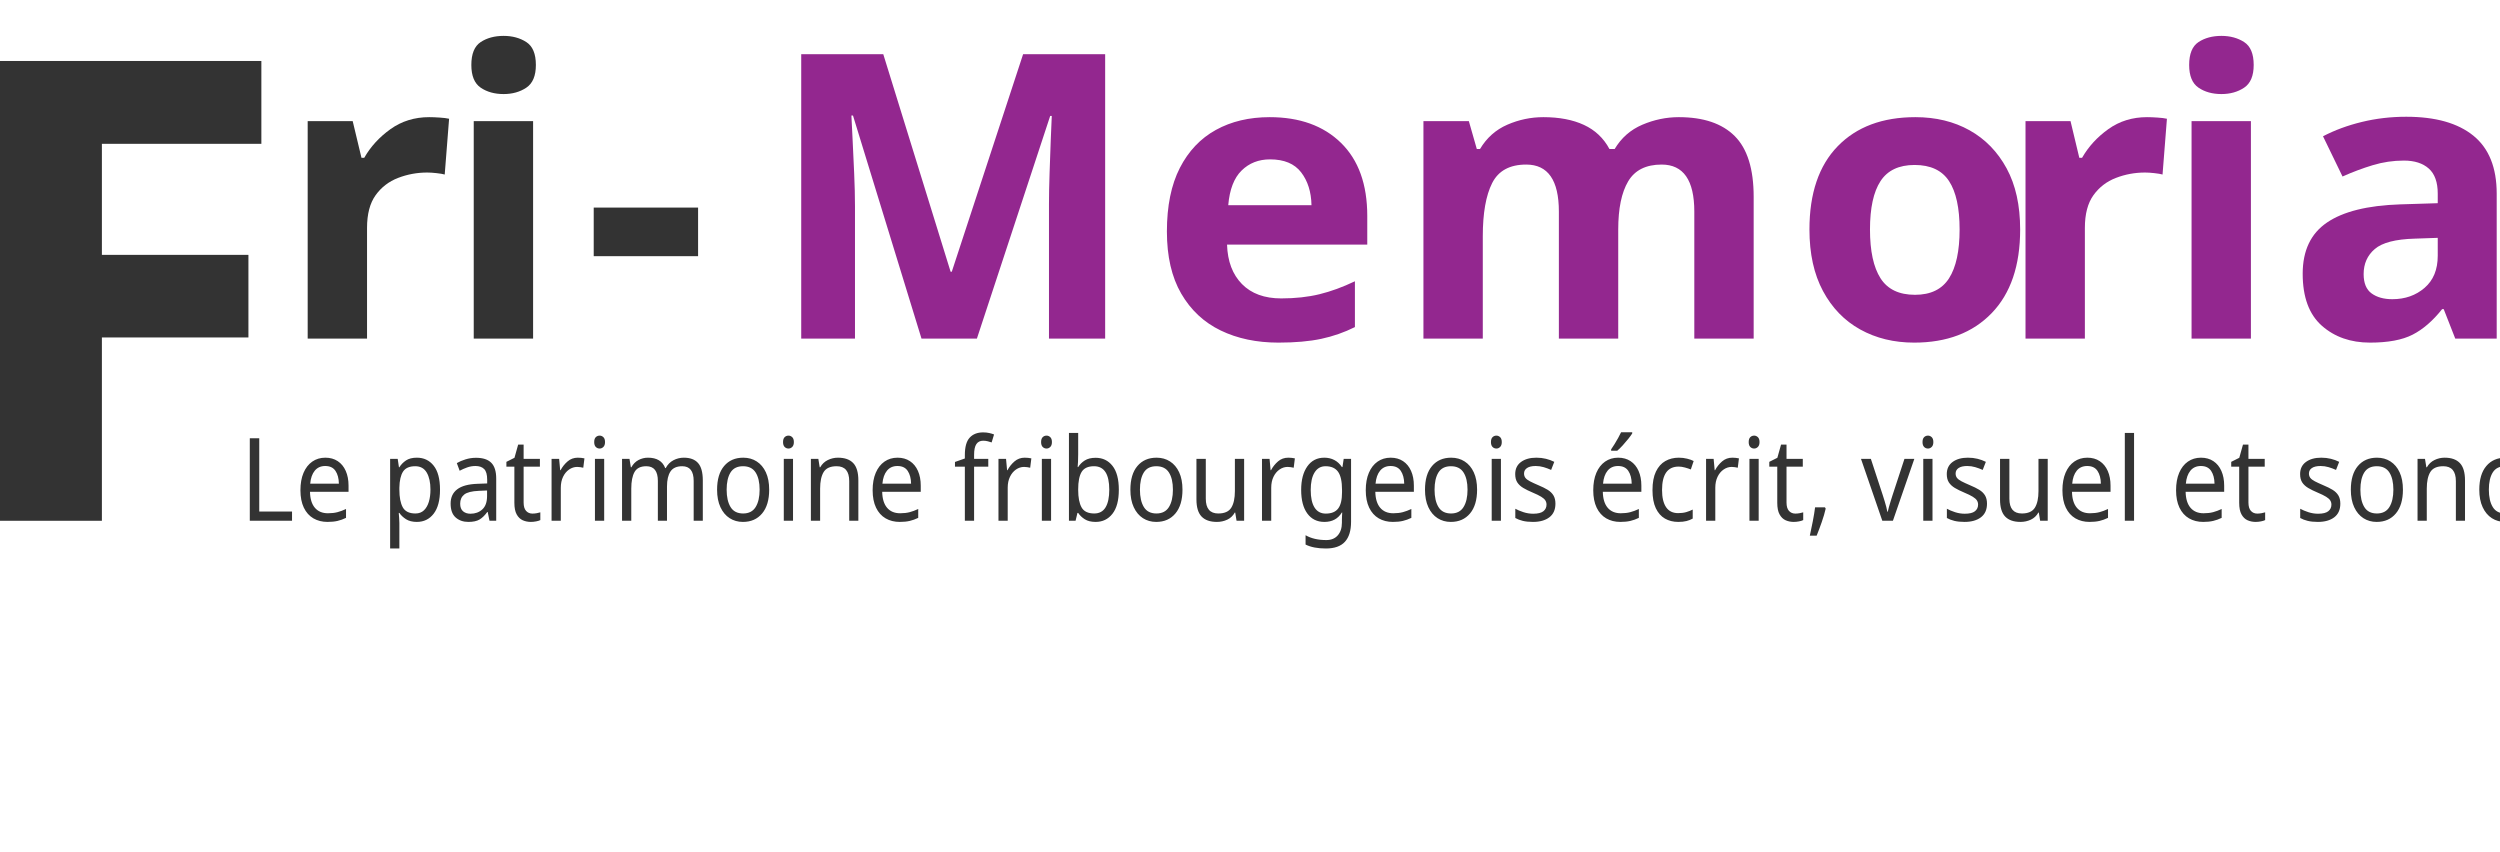
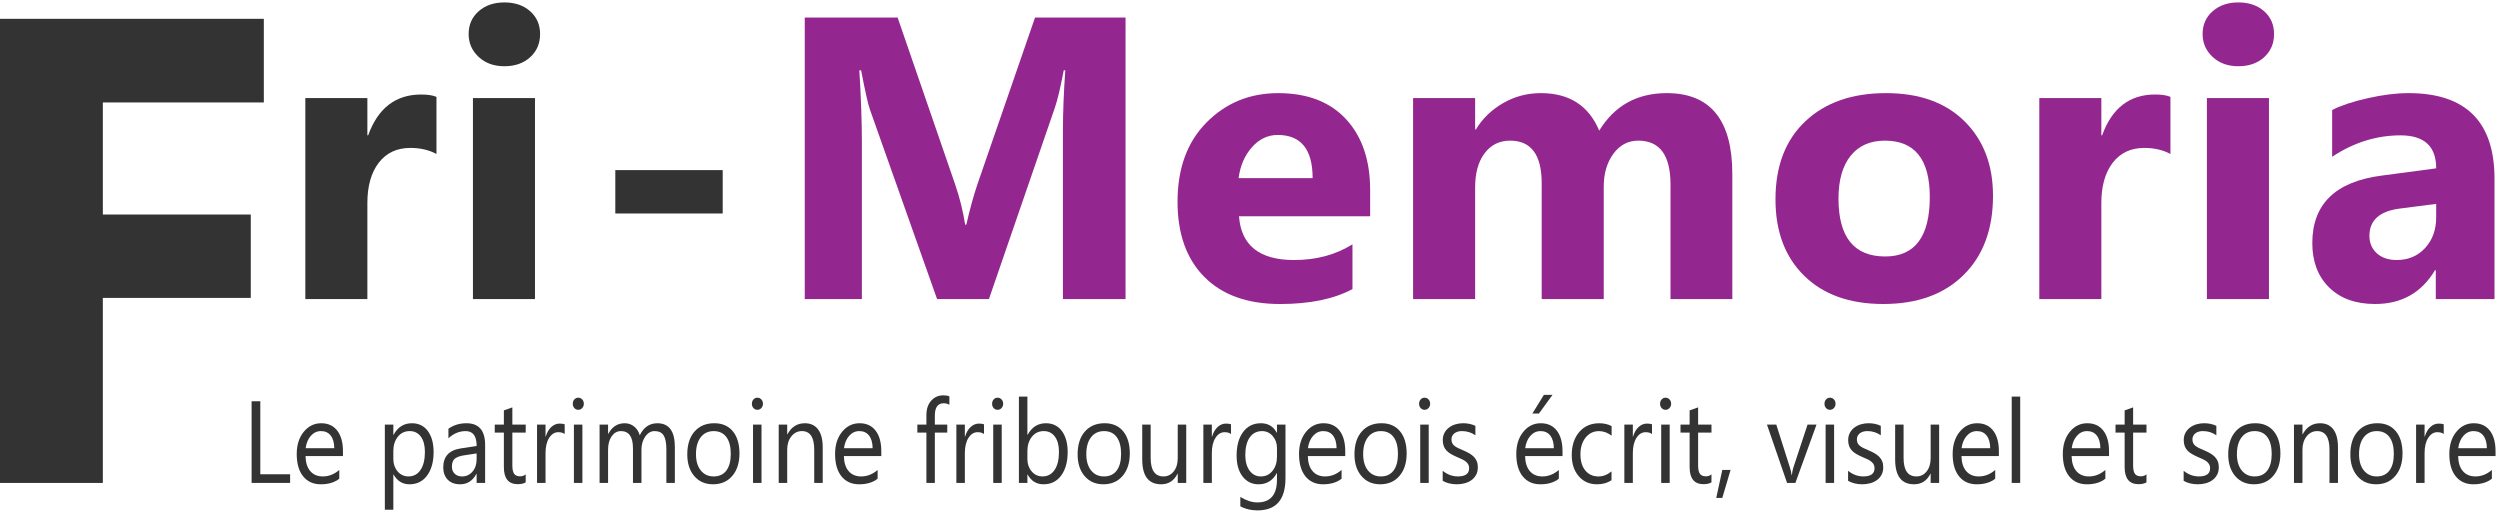
- <svg xmlns="http://www.w3.org/2000/svg" id="Calque_1" data-name="Calque 1" viewBox="0 0 1941.33 660.97">
-   <defs>
-     <style>.cls-1,.cls-6{font-size:309.33px;font-family:SegoeUI-Bold, Segoe UI;font-weight:700;}.cls-1{fill:#93278f;}.cls-1,.cls-8{letter-spacing:0.02em;}.cls-2{letter-spacing:0.02em;}.cls-3{letter-spacing:0.01em;}.cls-4,.cls-5,.cls-6{fill:#333;}.cls-5{font-size:81.56px;font-family:SegoeUI, Segoe UI;}.cls-6{letter-spacing:0.02em;}.cls-7{letter-spacing:0.07em;}</style>
-   </defs>
-   <text class="cls-1" transform="translate(594.33 262.96)">Memo<tspan class="cls-2" x="954.42" y="0">r</tspan>
-     <tspan class="cls-3" x="1083.36" y="0">ia</tspan>
-   </text>
-   <polygon class="cls-4" points="79.12 111.68 79.12 197.91 192.91 197.91 192.91 262.05 79.12 262.05 79.12 404.4 0 404.4 0 47.35 202.96 47.35 202.96 111.68 79.12 111.68" />
-   <text class="cls-5" transform="translate(186.07 404.39) scale(1 1.1)">Le patrimoine fribourgeois écrit, visuel et sonore</text>
-   <text class="cls-6" transform="translate(214.8 262.96)">r<tspan class="cls-7" x="128.95" y="0">i</tspan>
-     <tspan class="cls-8" x="236.96" y="0">-</tspan>
-   </text>
+ <svg xmlns="http://www.w3.org/2000/svg" version="1.1" id="Calque_1" x="0px" y="0px" viewBox="0 0 1920 393.6" style="enable-background:new 0 0 1920 393.6;" xml:space="preserve">
+   <style type="text/css">
+ 	.st0{fill:#93278F;}
+ 	.st1{fill:#333333;}
+ </style>
+   <g>
+     <g>
+       <g>
+         <path class="st0" d="M864.44,229.7h-48.1V100.32c0-13.97,0.6-29.4,1.81-46.29h-1.21c-2.51,13.27-4.78,22.82-6.79,28.65     L759.49,229.7h-39.81L668.12,84.19c-1.41-3.92-3.67-13.97-6.79-30.16h-1.36c1.31,21.31,1.96,40.01,1.96,56.09V229.7h-43.88V13.47     h71.32l44.18,128.17c3.52,10.25,6.08,20.56,7.69,30.91h0.9c2.71-11.96,5.58-22.37,8.59-31.21l44.18-127.87h69.51V229.7z" />
+         <path class="st0" d="M1052.28,166.07H951.55c1.61,22.42,15.73,33.63,42.37,33.63c16.99,0,31.91-4.02,44.78-12.06v34.38     c-14.28,7.64-32.82,11.46-55.64,11.46c-24.93,0-44.28-6.91-58.05-20.73c-13.77-13.82-20.66-33.1-20.66-57.83     c0-25.63,7.44-45.94,22.32-60.92c14.88-14.98,33.17-22.47,54.89-22.47c22.52,0,39.93,6.69,52.25,20.05     c12.31,13.37,18.47,31.51,18.47,54.43V166.07z M1008.1,136.81c0-22.11-8.95-33.17-26.84-33.17c-7.64,0-14.25,3.17-19.83,9.5     c-5.58,6.33-8.97,14.23-10.18,23.67H1008.1z" />
+         <path class="st0" d="M1330.44,229.7h-47.5v-88.06c0-22.42-8.24-33.63-24.73-33.63c-7.84,0-14.23,3.37-19.15,10.1     c-4.93,6.74-7.39,15.13-7.39,25.18v86.4h-47.65v-88.96c0-21.81-8.09-32.72-24.28-32.72c-8.14,0-14.65,3.22-19.53,9.65     c-4.88,6.43-7.31,15.18-7.31,26.24v85.8h-47.65V75.29h47.65v24.13h0.6c4.92-8.24,11.84-14.95,20.73-20.13     c8.9-5.18,18.62-7.77,29.18-7.77c21.81,0,36.74,9.6,44.78,28.8c11.76-19.2,29.05-28.8,51.87-28.8     c33.57,0,50.36,20.71,50.36,62.12V229.7z" />
+         <path class="st0" d="M1446.35,233.47c-25.73,0-45.97-7.21-60.69-21.64c-14.73-14.42-22.09-34-22.09-58.73     c0-25.53,7.64-45.51,22.92-59.94c15.28-14.42,35.94-21.64,61.97-21.64c25.63,0,45.74,7.21,60.31,21.64     c14.57,14.43,21.86,33.5,21.86,57.22c0,25.63-7.52,45.89-22.54,60.77C1493.07,226.03,1472.48,233.47,1446.35,233.47z      M1447.55,108.01c-11.26,0-20.01,3.87-26.24,11.61c-6.23,7.74-9.35,18.7-9.35,32.87c0,29.66,11.96,44.48,35.89,44.48     c22.82,0,34.23-15.23,34.23-45.69C1482.08,122.44,1470.57,108.01,1447.55,108.01z" />
+         <path class="st0" d="M1666.91,118.27c-5.73-3.11-12.42-4.67-20.05-4.67c-10.35,0-18.45,3.8-24.28,11.38     c-5.83,7.59-8.75,17.92-8.75,30.99v73.73h-47.65V75.29h47.65v28.65h0.6c7.54-20.91,21.11-31.36,40.71-31.36     c5.03,0,8.95,0.6,11.76,1.81V118.27z" />
+         <path class="st0" d="M1719.04,50.87c-8.04,0-14.63-2.39-19.75-7.16c-5.13-4.77-7.69-10.63-7.69-17.57     c0-7.14,2.56-12.97,7.69-17.49c5.13-4.52,11.71-6.79,19.75-6.79c8.14,0,14.75,2.26,19.83,6.79c5.08,4.52,7.61,10.35,7.61,17.49     c0,7.24-2.54,13.17-7.61,17.79C1733.79,48.56,1727.18,50.87,1719.04,50.87z M1742.56,229.7h-47.65V75.29h47.65V229.7z" />
+         <path class="st0" d="M1915.77,229.7h-45.08v-22.17h-0.6c-10.35,17.29-25.69,25.94-45.99,25.94c-14.98,0-26.76-4.25-35.36-12.74     c-8.59-8.49-12.89-19.83-12.89-34c0-29.95,17.74-47.25,53.23-51.87l41.92-5.58c0-16.89-9.15-25.33-27.44-25.33     c-18.4,0-35.89,5.48-52.47,16.44V84.49c6.63-3.42,15.71-6.43,27.22-9.05c11.51-2.61,21.99-3.92,31.44-3.92     c44.03,0,66.04,21.96,66.04,65.89V229.7z M1870.99,166.97v-10.4l-28.05,3.62c-15.48,2.01-23.22,9-23.22,20.96     c0,5.43,1.88,9.88,5.65,13.34s8.87,5.2,15.3,5.2c8.95,0,16.23-3.09,21.86-9.27C1868.17,184.24,1870.99,176.42,1870.99,166.97z" />
+       </g>
+     </g>
+     <polygon class="st1" points="78.98,78.68 78.98,164.76 192.59,164.76 192.59,228.79 78.98,228.79 78.98,370.9 0,370.9 0,14.45    202.62,14.45 202.62,78.68  " />
+     <g>
+       <path class="st1" d="M222.81,370.88h-29.58v-62.71h6.68v56.07h22.9V370.88z" />
+       <path class="st1" d="M263.4,350.28h-28.75c0.11,4.99,1.33,8.83,3.66,11.55c2.33,2.71,5.54,4.07,9.62,4.07    c4.59,0,8.8-1.66,12.64-4.99v6.74c-3.58,2.86-8.31,4.29-14.19,4.29c-5.75,0-10.27-2.03-13.56-6.1s-4.93-9.79-4.93-17.17    c0-6.97,1.8-12.65,5.39-17.04c3.59-4.39,8.05-6.58,13.38-6.58s9.45,1.9,12.36,5.69c2.92,3.79,4.37,9.05,4.37,15.79V350.28z     M256.72,344.21c-0.03-4.14-0.93-7.36-2.72-9.67c-1.79-2.3-4.27-3.46-7.45-3.46c-3.08,0-5.69,1.21-7.83,3.63s-3.47,5.58-3.98,9.49    H256.72z" />
+       <path class="st1" d="M302.24,364.41h-0.16v27.07h-6.52V326.1h6.52v7.87h0.16c3.21-5.95,7.9-8.92,14.07-8.92    c5.25,0,9.34,2,12.29,6.01c2.94,4.01,4.41,9.38,4.41,16.12c0,7.49-1.66,13.49-4.97,18c-3.31,4.5-7.85,6.76-13.6,6.76    C309.17,371.93,305.1,369.43,302.24,364.41z M302.08,346.35v6.25c0,3.7,1.09,6.84,3.28,9.42c2.19,2.58,4.96,3.87,8.33,3.87    c3.95,0,7.04-1.66,9.28-4.99c2.24-3.32,3.36-7.94,3.36-13.86c0-4.99-1.05-8.89-3.14-11.72c-2.09-2.83-4.93-4.24-8.51-4.24    c-3.79,0-6.84,1.45-9.14,4.35C303.24,338.34,302.08,341.97,302.08,346.35z" />
+       <path class="st1" d="M372.57,370.88h-6.52v-7h-0.16c-2.84,5.37-7.01,8.05-12.52,8.05c-4.06,0-7.23-1.18-9.52-3.54    s-3.44-5.5-3.44-9.4c0-8.37,4.48-13.24,13.44-14.61l12.21-1.88c0-7.61-2.8-11.41-8.39-11.41c-4.9,0-9.33,1.84-13.28,5.51v-7.35    c4-2.8,8.61-4.2,13.84-4.2c9.57,0,14.35,5.57,14.35,16.71V370.88z M366.05,348.23l-9.82,1.49c-3.02,0.47-5.3,1.29-6.84,2.47    c-1.54,1.18-2.31,3.27-2.31,6.28c0,2.19,0.71,3.97,2.13,5.36c1.42,1.39,3.31,2.08,5.67,2.08c3.23,0,5.9-1.25,8.01-3.74    c2.11-2.49,3.16-5.65,3.16-9.47V348.23z" />
+       <path class="st1" d="M403.74,370.45c-1.54,0.93-3.56,1.4-6.08,1.4c-7.13,0-10.69-4.37-10.69-13.12v-26.5h-7v-6.12h7v-10.93    l6.52-2.32v13.25h10.26v6.12h-10.26v25.23c0,3,0.46,5.15,1.39,6.43c0.93,1.28,2.46,1.92,4.61,1.92c1.64,0,3.06-0.5,4.25-1.49    V370.45z" />
+       <path class="st1" d="M433.68,333.36c-1.14-0.96-2.78-1.44-4.93-1.44c-2.78,0-5.11,1.44-6.98,4.33s-2.8,6.82-2.8,11.81v22.83h-6.52    V326.1h6.52v9.23h0.16c0.93-3.15,2.35-5.61,4.25-7.37c1.91-1.76,4.04-2.65,6.4-2.65c1.7,0,2.99,0.2,3.9,0.61V333.36z" />
+       <path class="st1" d="M444.1,314.73c-1.17,0-2.16-0.44-2.98-1.31c-0.82-0.88-1.23-1.98-1.23-3.32c0-1.34,0.41-2.46,1.23-3.35    c0.82-0.89,1.82-1.33,2.98-1.33c1.19,0,2.21,0.44,3.04,1.33c0.83,0.89,1.25,2.01,1.25,3.35c0,1.28-0.42,2.38-1.25,3.28    C446.31,314.28,445.29,314.73,444.1,314.73z M447.28,370.88h-6.52V326.1h6.52V370.88z" />
+       <path class="st1" d="M518.29,370.88h-6.52v-25.72c0-4.96-0.7-8.54-2.09-10.76c-1.39-2.21-3.73-3.32-7.02-3.32    c-2.78,0-5.15,1.4-7.1,4.2s-2.92,6.15-2.92,10.06v25.54h-6.52v-26.59c0-8.8-3.09-13.21-9.26-13.21c-2.86,0-5.22,1.32-7.08,3.96    c-1.86,2.64-2.78,6.07-2.78,10.3v25.54h-6.52V326.1H467v7.08h0.16c2.89-5.42,7.1-8.13,12.64-8.13c2.78,0,5.21,0.85,7.28,2.56    c2.07,1.71,3.48,3.94,4.25,6.71c3.02-6.18,7.53-9.27,13.52-9.27c8.96,0,13.44,6.08,13.44,18.24V370.88z" />
+       <path class="st1" d="M547.63,371.93c-6.02,0-10.82-2.09-14.41-6.28c-3.59-4.18-5.39-9.73-5.39-16.64c0-7.52,1.87-13.4,5.61-17.63    s8.79-6.34,15.15-6.34c6.07,0,10.81,2.06,14.21,6.17c3.41,4.11,5.11,9.81,5.11,17.1c0,7.14-1.84,12.87-5.51,17.17    C558.73,369.78,553.81,371.93,547.63,371.93z M548.11,331.09c-4.19,0-7.5,1.57-9.94,4.7c-2.44,3.13-3.66,7.46-3.66,12.97    c0,5.31,1.23,9.49,3.7,12.55c2.46,3.06,5.76,4.59,9.9,4.59c4.21,0,7.46-1.5,9.72-4.5s3.4-7.27,3.4-12.81    c0-5.6-1.13-9.91-3.4-12.95C555.56,332.6,552.32,331.09,548.11,331.09z" />
+       <path class="st1" d="M581.66,314.73c-1.17,0-2.16-0.44-2.98-1.31c-0.82-0.88-1.23-1.98-1.23-3.32c0-1.34,0.41-2.46,1.23-3.35    c0.82-0.89,1.82-1.33,2.98-1.33c1.19,0,2.21,0.44,3.04,1.33c0.83,0.89,1.25,2.01,1.25,3.35c0,1.28-0.42,2.38-1.25,3.28    C583.87,314.28,582.86,314.73,581.66,314.73z M584.84,370.88h-6.52V326.1h6.52V370.88z" />
+       <path class="st1" d="M631.84,370.88h-6.52v-25.54c0-9.5-3.15-14.26-9.46-14.26c-3.26,0-5.96,1.35-8.09,4.04    c-2.13,2.7-3.2,6.1-3.2,10.21v25.54h-6.52V326.1h6.52v7.43h0.16c3.07-5.66,7.53-8.48,13.36-8.48c4.45,0,7.86,1.58,10.22,4.75    c2.36,3.16,3.54,7.73,3.54,13.71V370.88z" />
+       <path class="st1" d="M676.84,350.28H648.1c0.11,4.99,1.33,8.83,3.66,11.55c2.33,2.71,5.54,4.07,9.62,4.07    c4.59,0,8.8-1.66,12.64-4.99v6.74c-3.58,2.86-8.31,4.29-14.19,4.29c-5.75,0-10.27-2.03-13.56-6.1s-4.93-9.79-4.93-17.17    c0-6.97,1.8-12.65,5.39-17.04c3.59-4.39,8.05-6.58,13.38-6.58s9.45,1.9,12.36,5.69c2.92,3.79,4.37,9.05,4.37,15.79V350.28z     M670.17,344.21c-0.03-4.14-0.93-7.36-2.72-9.67c-1.79-2.3-4.27-3.46-7.45-3.46c-3.08,0-5.69,1.21-7.83,3.63s-3.47,5.58-3.98,9.49    H670.17z" />
+       <path class="st1" d="M729.13,310.88c-1.27-0.79-2.72-1.18-4.33-1.18c-4.56,0-6.84,3.16-6.84,9.49v6.91h9.54v6.12h-9.54v38.66    h-6.48v-38.66h-6.96v-6.12h6.96v-7.26c0-4.69,1.23-8.4,3.7-11.13c2.47-2.73,5.54-4.09,9.22-4.09c1.99,0,3.56,0.26,4.73,0.79    V310.88z" />
+       <path class="st1" d="M755.72,333.36c-1.14-0.96-2.78-1.44-4.93-1.44c-2.78,0-5.11,1.44-6.98,4.33s-2.8,6.82-2.8,11.81v22.83h-6.52    V326.1h6.52v9.23h0.16c0.93-3.15,2.35-5.61,4.25-7.37c1.91-1.76,4.04-2.65,6.4-2.65c1.7,0,2.99,0.2,3.9,0.61V333.36z" />
+       <path class="st1" d="M766.14,314.73c-1.17,0-2.16-0.44-2.98-1.31c-0.82-0.88-1.23-1.98-1.23-3.32c0-1.34,0.41-2.46,1.23-3.35    c0.82-0.89,1.82-1.33,2.98-1.33c1.19,0,2.21,0.44,3.04,1.33c0.83,0.89,1.25,2.01,1.25,3.35c0,1.28-0.42,2.38-1.25,3.28    C768.35,314.28,767.33,314.73,766.14,314.73z M769.32,370.88h-6.52V326.1h6.52V370.88z" />
+       <path class="st1" d="M789.2,364.41h-0.16v6.47h-6.52v-66.3h6.52v29.39h0.16c3.21-5.95,7.9-8.92,14.07-8.92    c5.22,0,9.31,2,12.27,6.01c2.96,4.01,4.43,9.38,4.43,16.12c0,7.49-1.66,13.49-4.97,18c-3.31,4.5-7.85,6.76-13.6,6.76    C796.03,371.93,791.96,369.43,789.2,364.41z M789.04,346.35v6.25c0,3.7,1.09,6.84,3.28,9.42c2.19,2.58,4.96,3.87,8.33,3.87    c3.95,0,7.04-1.66,9.28-4.99c2.24-3.32,3.36-7.94,3.36-13.86c0-4.99-1.05-8.89-3.14-11.72c-2.09-2.83-4.93-4.24-8.51-4.24    c-3.79,0-6.84,1.45-9.14,4.35C790.2,338.34,789.04,341.97,789.04,346.35z" />
+       <path class="st1" d="M847.41,371.93c-6.02,0-10.82-2.09-14.41-6.28c-3.59-4.18-5.39-9.73-5.39-16.64c0-7.52,1.87-13.4,5.61-17.63    s8.79-6.34,15.15-6.34c6.07,0,10.81,2.06,14.21,6.17c3.41,4.11,5.11,9.81,5.11,17.1c0,7.14-1.84,12.87-5.51,17.17    C858.51,369.78,853.58,371.93,847.41,371.93z M847.88,331.09c-4.19,0-7.5,1.57-9.94,4.7c-2.44,3.13-3.66,7.46-3.66,12.97    c0,5.31,1.23,9.49,3.7,12.55c2.46,3.06,5.76,4.59,9.9,4.59c4.21,0,7.46-1.5,9.72-4.5s3.4-7.27,3.4-12.81    c0-5.6-1.13-9.91-3.4-12.95C855.34,332.6,852.1,331.09,847.88,331.09z" />
+       <path class="st1" d="M911.02,370.88h-6.52v-7.08h-0.16c-2.7,5.42-6.89,8.13-12.56,8.13c-9.7,0-14.55-6.36-14.55-19.07V326.1h6.48    v25.63c0,9.45,3.29,14.17,9.86,14.17c3.18,0,5.8-1.29,7.85-3.87c2.05-2.58,3.08-5.96,3.08-10.12v-25.8h6.52V370.88z" />
+       <path class="st1" d="M945.41,333.36c-1.14-0.96-2.78-1.44-4.93-1.44c-2.78,0-5.11,1.44-6.98,4.33s-2.8,6.82-2.8,11.81v22.83h-6.52    V326.1h6.52v9.23h0.16c0.93-3.15,2.35-5.61,4.25-7.37c1.91-1.76,4.04-2.65,6.4-2.65c1.7,0,2.99,0.2,3.9,0.61V333.36z" />
+       <path class="st1" d="M987.24,367.3c0,16.44-7.16,24.67-21.47,24.67c-5.04,0-9.44-1.05-13.2-3.15v-7.17    c4.59,2.8,8.96,4.2,13.12,4.2c10.02,0,15.03-5.86,15.03-17.58v-4.9h-0.16c-3.1,5.71-7.77,8.57-13.99,8.57    c-5.06,0-9.14-1.99-12.23-5.97c-3.09-3.98-4.63-9.32-4.63-16.03c0-7.61,1.66-13.66,4.99-18.15c3.33-4.49,7.88-6.74,13.66-6.74    c5.49,0,9.55,2.42,12.21,7.26h0.16v-6.21h6.52V367.3z M980.72,350.63v-6.6c0-3.56-1.09-6.6-3.28-9.14    c-2.19-2.54-4.91-3.8-8.17-3.8c-4.03,0-7.18,1.61-9.46,4.83c-2.28,3.22-3.42,7.73-3.42,13.54c0,4.99,1.09,8.97,3.28,11.96    c2.19,2.99,5.08,4.48,8.69,4.48c3.66,0,6.63-1.43,8.93-4.29S980.72,355.1,980.72,350.63z" />
+       <path class="st1" d="M1033.16,350.28h-28.75c0.11,4.99,1.32,8.83,3.66,11.55c2.33,2.71,5.54,4.07,9.62,4.07    c4.59,0,8.8-1.66,12.64-4.99v6.74c-3.58,2.86-8.31,4.29-14.19,4.29c-5.75,0-10.27-2.03-13.56-6.1c-3.29-4.07-4.93-9.79-4.93-17.17    c0-6.97,1.8-12.65,5.39-17.04c3.59-4.39,8.05-6.58,13.38-6.58c5.33,0,9.45,1.9,12.36,5.69c2.92,3.79,4.37,9.05,4.37,15.79V350.28z     M1026.48,344.21c-0.03-4.14-0.93-7.36-2.72-9.67c-1.79-2.3-4.27-3.46-7.45-3.46c-3.08,0-5.69,1.21-7.83,3.63    c-2.15,2.42-3.47,5.58-3.98,9.49H1026.48z" />
+       <path class="st1" d="M1060.03,371.93c-6.02,0-10.82-2.09-14.41-6.28c-3.59-4.18-5.39-9.73-5.39-16.64c0-7.52,1.87-13.4,5.61-17.63    s8.79-6.34,15.15-6.34c6.07,0,10.81,2.06,14.21,6.17c3.41,4.11,5.11,9.81,5.11,17.1c0,7.14-1.84,12.87-5.51,17.17    C1071.13,369.78,1066.21,371.93,1060.03,371.93z M1060.51,331.09c-4.19,0-7.5,1.57-9.94,4.7c-2.44,3.13-3.66,7.46-3.66,12.97    c0,5.31,1.23,9.49,3.7,12.55c2.47,3.06,5.77,4.59,9.9,4.59c4.21,0,7.45-1.5,9.72-4.5s3.4-7.27,3.4-12.81    c0-5.6-1.13-9.91-3.4-12.95C1067.97,332.6,1064.73,331.09,1060.51,331.09z" />
+       <path class="st1" d="M1094.07,314.73c-1.17,0-2.16-0.44-2.98-1.31c-0.82-0.88-1.23-1.98-1.23-3.32c0-1.34,0.41-2.46,1.23-3.35    c0.82-0.89,1.81-1.33,2.98-1.33c1.19,0,2.21,0.44,3.04,1.33c0.83,0.89,1.25,2.01,1.25,3.35c0,1.28-0.42,2.38-1.25,3.28    C1096.27,314.28,1095.26,314.73,1094.07,314.73z M1097.25,370.88h-6.52V326.1h6.52V370.88z" />
+       <path class="st1" d="M1107.98,369.26v-7.7c3.55,2.89,7.46,4.33,11.73,4.33c5.73,0,8.59-2.1,8.59-6.3c0-1.2-0.25-2.21-0.74-3.04    c-0.49-0.83-1.15-1.57-1.99-2.21s-1.82-1.22-2.94-1.73c-1.13-0.51-2.34-1.04-3.64-1.6c-1.8-0.79-3.39-1.58-4.75-2.38    c-1.37-0.8-2.5-1.71-3.42-2.71s-1.6-2.15-2.07-3.43c-0.46-1.28-0.7-2.78-0.7-4.5c0-2.1,0.44-3.96,1.31-5.58s2.04-2.97,3.5-4.07    c1.46-1.09,3.12-1.92,4.99-2.47c1.87-0.55,3.8-0.83,5.79-0.83c3.52,0,6.68,0.67,9.46,2.01v7.26c-3-2.16-6.44-3.24-10.34-3.24    c-1.22,0-2.32,0.15-3.3,0.46c-0.98,0.31-1.82,0.74-2.52,1.29c-0.7,0.55-1.25,1.22-1.63,1.99c-0.38,0.77-0.58,1.63-0.58,2.56    c0,1.17,0.19,2.14,0.58,2.93c0.38,0.79,0.95,1.49,1.69,2.1c0.74,0.61,1.64,1.17,2.7,1.66c1.06,0.5,2.27,1.04,3.62,1.62    c1.8,0.76,3.42,1.54,4.85,2.34c1.43,0.8,2.65,1.71,3.66,2.71c1.01,1.01,1.78,2.17,2.33,3.48c0.54,1.31,0.82,2.87,0.82,4.68    c0,2.22-0.44,4.14-1.33,5.77c-0.89,1.63-2.07,2.99-3.56,4.07c-1.48,1.08-3.19,1.88-5.13,2.41c-1.93,0.53-3.96,0.79-6.08,0.79    C1114.69,371.93,1111.06,371.04,1107.98,369.26z" />
+       <path class="st1" d="M1200.02,350.28h-28.75c0.11,4.99,1.32,8.83,3.66,11.55c2.33,2.71,5.54,4.07,9.62,4.07    c4.59,0,8.8-1.66,12.64-4.99v6.74c-3.58,2.86-8.31,4.29-14.19,4.29c-5.75,0-10.27-2.03-13.56-6.1c-3.29-4.07-4.93-9.79-4.93-17.17    c0-6.97,1.8-12.65,5.39-17.04c3.59-4.39,8.05-6.58,13.38-6.58c5.33,0,9.45,1.9,12.36,5.69c2.92,3.79,4.37,9.05,4.37,15.79V350.28z     M1193.34,344.21c-0.03-4.14-0.93-7.36-2.72-9.67c-1.79-2.3-4.27-3.46-7.45-3.46c-3.08,0-5.69,1.21-7.83,3.63    c-2.15,2.42-3.47,5.58-3.98,9.49H1193.34z M1192.31,303.27l-10.42,14.34h-5.05l8.87-14.34H1192.31z" />
+       <path class="st1" d="M1237.63,368.83c-3.13,2.07-6.84,3.11-11.13,3.11c-5.8,0-10.49-2.08-14.05-6.23    c-3.57-4.16-5.35-9.54-5.35-16.16c0-7.38,1.92-13.3,5.77-17.78c3.84-4.48,8.97-6.71,15.39-6.71c3.58,0,6.73,0.73,9.46,2.19v7.35    c-3.02-2.33-6.26-3.5-9.7-3.5c-4.16,0-7.57,1.64-10.24,4.92c-2.66,3.28-4,7.59-4,12.92c0,5.25,1.25,9.39,3.76,12.42    c2.5,3.03,5.86,4.55,10.08,4.55c3.55,0,6.89-1.3,10.02-3.89V368.83z" />
+       <path class="st1" d="M1268.73,333.36c-1.14-0.96-2.78-1.44-4.93-1.44c-2.78,0-5.11,1.44-6.98,4.33c-1.87,2.89-2.8,6.82-2.8,11.81    v22.83h-6.52V326.1h6.52v9.23h0.16c0.93-3.15,2.35-5.61,4.25-7.37s4.04-2.65,6.4-2.65c1.7,0,3,0.2,3.9,0.61V333.36z" />
+       <path class="st1" d="M1279.14,314.73c-1.17,0-2.16-0.44-2.98-1.31c-0.82-0.88-1.23-1.98-1.23-3.32c0-1.34,0.41-2.46,1.23-3.35    c0.82-0.89,1.81-1.33,2.98-1.33c1.19,0,2.21,0.44,3.04,1.33c0.83,0.89,1.25,2.01,1.25,3.35c0,1.28-0.42,2.38-1.25,3.28    C1281.35,314.28,1280.33,314.73,1279.14,314.73z M1282.32,370.88h-6.52V326.1h6.52V370.88z" />
+       <path class="st1" d="M1314.41,370.45c-1.54,0.93-3.57,1.4-6.08,1.4c-7.13,0-10.7-4.37-10.7-13.12v-26.5h-7v-6.12h7v-10.93    l6.52-2.32v13.25h10.26v6.12h-10.26v25.23c0,3,0.46,5.15,1.39,6.43c0.93,1.28,2.46,1.92,4.61,1.92c1.64,0,3.06-0.5,4.25-1.49    V370.45z" />
+       <path class="st1" d="M1329.08,360.91l-6.36,21.52h-4.65l4.65-21.52H1329.08z" />
+       <path class="st1" d="M1395.08,326.1l-16.22,44.78h-6.4l-15.43-44.78h7.16l10.34,32.54c0.77,2.39,1.25,4.48,1.43,6.25h0.16    c0.26-2.24,0.69-4.27,1.27-6.08l10.81-32.71H1395.08z" />
+       <path class="st1" d="M1405.41,314.73c-1.17,0-2.16-0.44-2.98-1.31c-0.82-0.88-1.23-1.98-1.23-3.32c0-1.34,0.41-2.46,1.23-3.35    c0.82-0.89,1.81-1.33,2.98-1.33c1.19,0,2.21,0.44,3.04,1.33c0.83,0.89,1.25,2.01,1.25,3.35c0,1.28-0.42,2.38-1.25,3.28    C1407.62,314.28,1406.61,314.73,1405.41,314.73z M1408.59,370.88h-6.52V326.1h6.52V370.88z" />
+       <path class="st1" d="M1419.33,369.26v-7.7c3.55,2.89,7.46,4.33,11.73,4.33c5.73,0,8.59-2.1,8.59-6.3c0-1.2-0.25-2.21-0.74-3.04    c-0.49-0.83-1.15-1.57-1.99-2.21s-1.82-1.22-2.94-1.73c-1.13-0.51-2.34-1.04-3.64-1.6c-1.8-0.79-3.39-1.58-4.75-2.38    c-1.37-0.8-2.5-1.71-3.42-2.71s-1.6-2.15-2.07-3.43c-0.46-1.28-0.7-2.78-0.7-4.5c0-2.1,0.44-3.96,1.31-5.58s2.04-2.97,3.5-4.07    c1.46-1.09,3.12-1.92,4.99-2.47c1.87-0.55,3.8-0.83,5.79-0.83c3.52,0,6.68,0.67,9.46,2.01v7.26c-3-2.16-6.44-3.24-10.34-3.24    c-1.22,0-2.32,0.15-3.3,0.46c-0.98,0.31-1.82,0.74-2.52,1.29c-0.7,0.55-1.25,1.22-1.63,1.99c-0.38,0.77-0.58,1.63-0.58,2.56    c0,1.17,0.19,2.14,0.58,2.93c0.38,0.79,0.95,1.49,1.69,2.1c0.74,0.61,1.64,1.17,2.7,1.66c1.06,0.5,2.27,1.04,3.62,1.62    c1.8,0.76,3.42,1.54,4.85,2.34c1.43,0.8,2.65,1.71,3.66,2.71c1.01,1.01,1.78,2.17,2.33,3.48c0.54,1.31,0.82,2.87,0.82,4.68    c0,2.22-0.44,4.14-1.33,5.77c-0.89,1.63-2.07,2.99-3.56,4.07c-1.48,1.08-3.19,1.88-5.13,2.41c-1.93,0.53-3.96,0.79-6.08,0.79    C1426.04,371.93,1422.4,371.04,1419.33,369.26z" />
+       <path class="st1" d="M1489.26,370.88h-6.52v-7.08h-0.16c-2.7,5.42-6.89,8.13-12.56,8.13c-9.7,0-14.55-6.36-14.55-19.07V326.1h6.48    v25.63c0,9.45,3.29,14.17,9.86,14.17c3.18,0,5.8-1.29,7.85-3.87c2.05-2.58,3.08-5.96,3.08-10.12v-25.8h6.52V370.88z" />
+       <path class="st1" d="M1535.15,350.28h-28.75c0.11,4.99,1.32,8.83,3.66,11.55c2.33,2.71,5.54,4.07,9.62,4.07    c4.59,0,8.8-1.66,12.64-4.99v6.74c-3.58,2.86-8.31,4.29-14.19,4.29c-5.75,0-10.27-2.03-13.56-6.1c-3.29-4.07-4.93-9.79-4.93-17.17    c0-6.97,1.8-12.65,5.39-17.04c3.59-4.39,8.05-6.58,13.38-6.58c5.33,0,9.45,1.9,12.36,5.69c2.92,3.79,4.37,9.05,4.37,15.79V350.28z     M1528.47,344.21c-0.03-4.14-0.93-7.36-2.72-9.67c-1.79-2.3-4.27-3.46-7.45-3.46c-3.08,0-5.69,1.21-7.83,3.63    c-2.15,2.42-3.47,5.58-3.98,9.49H1528.47z" />
+       <path class="st1" d="M1551.53,370.88H1545v-66.3h6.52V370.88z" />
+       <path class="st1" d="M1619.75,350.28h-28.75c0.11,4.99,1.32,8.83,3.66,11.55c2.33,2.71,5.54,4.07,9.62,4.07    c4.59,0,8.8-1.66,12.64-4.99v6.74c-3.58,2.86-8.31,4.29-14.19,4.29c-5.75,0-10.27-2.03-13.56-6.1c-3.29-4.07-4.93-9.79-4.93-17.17    c0-6.97,1.8-12.65,5.39-17.04c3.59-4.39,8.05-6.58,13.38-6.58c5.33,0,9.45,1.9,12.36,5.69c2.92,3.79,4.37,9.05,4.37,15.79V350.28z     M1613.07,344.21c-0.03-4.14-0.93-7.36-2.72-9.67c-1.79-2.3-4.27-3.46-7.45-3.46c-3.08,0-5.69,1.21-7.83,3.63    c-2.15,2.42-3.47,5.58-3.98,9.49H1613.07z" />
+       <path class="st1" d="M1648.5,370.45c-1.54,0.93-3.57,1.4-6.08,1.4c-7.13,0-10.7-4.37-10.7-13.12v-26.5h-7v-6.12h7v-10.93    l6.52-2.32v13.25h10.26v6.12h-10.26v25.23c0,3,0.46,5.15,1.39,6.43c0.93,1.28,2.46,1.92,4.61,1.92c1.64,0,3.06-0.5,4.25-1.49    V370.45z" />
+       <path class="st1" d="M1677.04,369.26v-7.7c3.55,2.89,7.46,4.33,11.73,4.33c5.73,0,8.59-2.1,8.59-6.3c0-1.2-0.25-2.21-0.74-3.04    c-0.49-0.83-1.15-1.57-1.99-2.21s-1.82-1.22-2.94-1.73c-1.13-0.51-2.34-1.04-3.64-1.6c-1.8-0.79-3.39-1.58-4.75-2.38    c-1.37-0.8-2.5-1.71-3.42-2.71s-1.6-2.15-2.07-3.43c-0.46-1.28-0.7-2.78-0.7-4.5c0-2.1,0.44-3.96,1.31-5.58s2.04-2.97,3.5-4.07    c1.46-1.09,3.12-1.92,4.99-2.47c1.87-0.55,3.8-0.83,5.79-0.83c3.52,0,6.68,0.67,9.46,2.01v7.26c-3-2.16-6.44-3.24-10.34-3.24    c-1.22,0-2.32,0.15-3.3,0.46c-0.98,0.31-1.82,0.74-2.52,1.29c-0.7,0.55-1.25,1.22-1.63,1.99c-0.38,0.77-0.58,1.63-0.58,2.56    c0,1.17,0.19,2.14,0.58,2.93c0.38,0.79,0.95,1.49,1.69,2.1c0.74,0.61,1.64,1.17,2.7,1.66c1.06,0.5,2.27,1.04,3.62,1.62    c1.8,0.76,3.42,1.54,4.85,2.34c1.43,0.8,2.65,1.71,3.66,2.71c1.01,1.01,1.78,2.17,2.33,3.48c0.54,1.31,0.82,2.87,0.82,4.68    c0,2.22-0.44,4.14-1.33,5.77c-0.89,1.63-2.07,2.99-3.56,4.07c-1.48,1.08-3.19,1.88-5.13,2.41c-1.93,0.53-3.96,0.79-6.08,0.79    C1683.75,371.93,1680.12,371.04,1677.04,369.26z" />
+       <path class="st1" d="M1731.07,371.93c-6.02,0-10.82-2.09-14.41-6.28c-3.59-4.18-5.39-9.73-5.39-16.64c0-7.52,1.87-13.4,5.61-17.63    s8.79-6.34,15.15-6.34c6.07,0,10.81,2.06,14.21,6.17c3.41,4.11,5.11,9.81,5.11,17.1c0,7.14-1.84,12.87-5.51,17.17    C1742.17,369.78,1737.25,371.93,1731.07,371.93z M1731.55,331.09c-4.19,0-7.5,1.57-9.94,4.7c-2.44,3.13-3.66,7.46-3.66,12.97    c0,5.31,1.23,9.49,3.7,12.55c2.47,3.06,5.77,4.59,9.9,4.59c4.21,0,7.45-1.5,9.72-4.5s3.4-7.27,3.4-12.81    c0-5.6-1.13-9.91-3.4-12.95C1739,332.6,1735.76,331.09,1731.55,331.09z" />
+       <path class="st1" d="M1795.56,370.88h-6.52v-25.54c0-9.5-3.15-14.26-9.46-14.26c-3.26,0-5.96,1.35-8.09,4.04    c-2.13,2.7-3.2,6.1-3.2,10.21v25.54h-6.52V326.1h6.52v7.43h0.16c3.07-5.66,7.53-8.48,13.36-8.48c4.45,0,7.86,1.58,10.22,4.75    c2.36,3.16,3.54,7.73,3.54,13.71V370.88z" />
+       <path class="st1" d="M1824.86,371.93c-6.02,0-10.82-2.09-14.41-6.28c-3.59-4.18-5.39-9.73-5.39-16.64c0-7.52,1.87-13.4,5.61-17.63    s8.79-6.34,15.15-6.34c6.07,0,10.81,2.06,14.21,6.17c3.41,4.11,5.11,9.81,5.11,17.1c0,7.14-1.84,12.87-5.51,17.17    C1835.96,369.78,1831.04,371.93,1824.86,371.93z M1825.34,331.09c-4.19,0-7.5,1.57-9.94,4.7c-2.44,3.13-3.66,7.46-3.66,12.97    c0,5.31,1.23,9.49,3.7,12.55c2.47,3.06,5.77,4.59,9.9,4.59c4.21,0,7.45-1.5,9.72-4.5s3.4-7.27,3.4-12.81    c0-5.6-1.13-9.91-3.4-12.95C1832.79,332.6,1829.55,331.09,1825.34,331.09z" />
+       <path class="st1" d="M1876.79,333.36c-1.14-0.96-2.78-1.44-4.93-1.44c-2.78,0-5.11,1.44-6.98,4.33c-1.87,2.89-2.8,6.82-2.8,11.81    v22.83h-6.52V326.1h6.52v9.23h0.16c0.93-3.15,2.35-5.61,4.25-7.37s4.04-2.65,6.4-2.65c1.7,0,3,0.2,3.9,0.61V333.36z" />
+       <path class="st1" d="M1916.59,350.28h-28.75c0.11,4.99,1.32,8.83,3.66,11.55c2.33,2.71,5.54,4.07,9.62,4.07    c4.59,0,8.8-1.66,12.64-4.99v6.74c-3.58,2.86-8.31,4.29-14.19,4.29c-5.75,0-10.27-2.03-13.56-6.1c-3.29-4.07-4.93-9.79-4.93-17.17    c0-6.97,1.8-12.65,5.39-17.04c3.59-4.39,8.05-6.58,13.38-6.58c5.33,0,9.45,1.9,12.36,5.69c2.92,3.79,4.37,9.05,4.37,15.79V350.28z     M1909.91,344.21c-0.03-4.14-0.93-7.36-2.72-9.67c-1.79-2.3-4.27-3.46-7.45-3.46c-3.08,0-5.69,1.21-7.83,3.63    c-2.15,2.42-3.47,5.58-3.98,9.49H1909.91z" />
+     </g>
+     <g>
+       <path class="st1" d="M335.22,118.27c-5.73-3.11-12.42-4.67-20.05-4.67c-10.35,0-18.45,3.8-24.28,11.38    c-5.83,7.59-8.75,17.92-8.75,30.99v73.73h-47.65V75.3h47.65v28.65h0.6c7.54-20.91,21.11-31.36,40.71-31.36    c5.03,0,8.95,0.6,11.76,1.81V118.27z" />
+       <path class="st1" d="M387.35,50.87c-8.04,0-14.63-2.39-19.75-7.16c-5.13-4.77-7.69-10.63-7.69-17.57c0-7.14,2.56-12.97,7.69-17.49    c5.13-4.52,11.71-6.79,19.75-6.79c8.14,0,14.75,2.26,19.83,6.79c5.07,4.52,7.61,10.35,7.61,17.49c0,7.24-2.54,13.17-7.61,17.79    C402.1,48.56,395.49,50.87,387.35,50.87z M410.87,229.7h-47.65V75.3h47.65V229.7z" />
+       <path class="st1" d="M555.04,163.96h-82.48v-33.32h82.48V163.96z" />
+     </g>
+   </g>
</svg>
